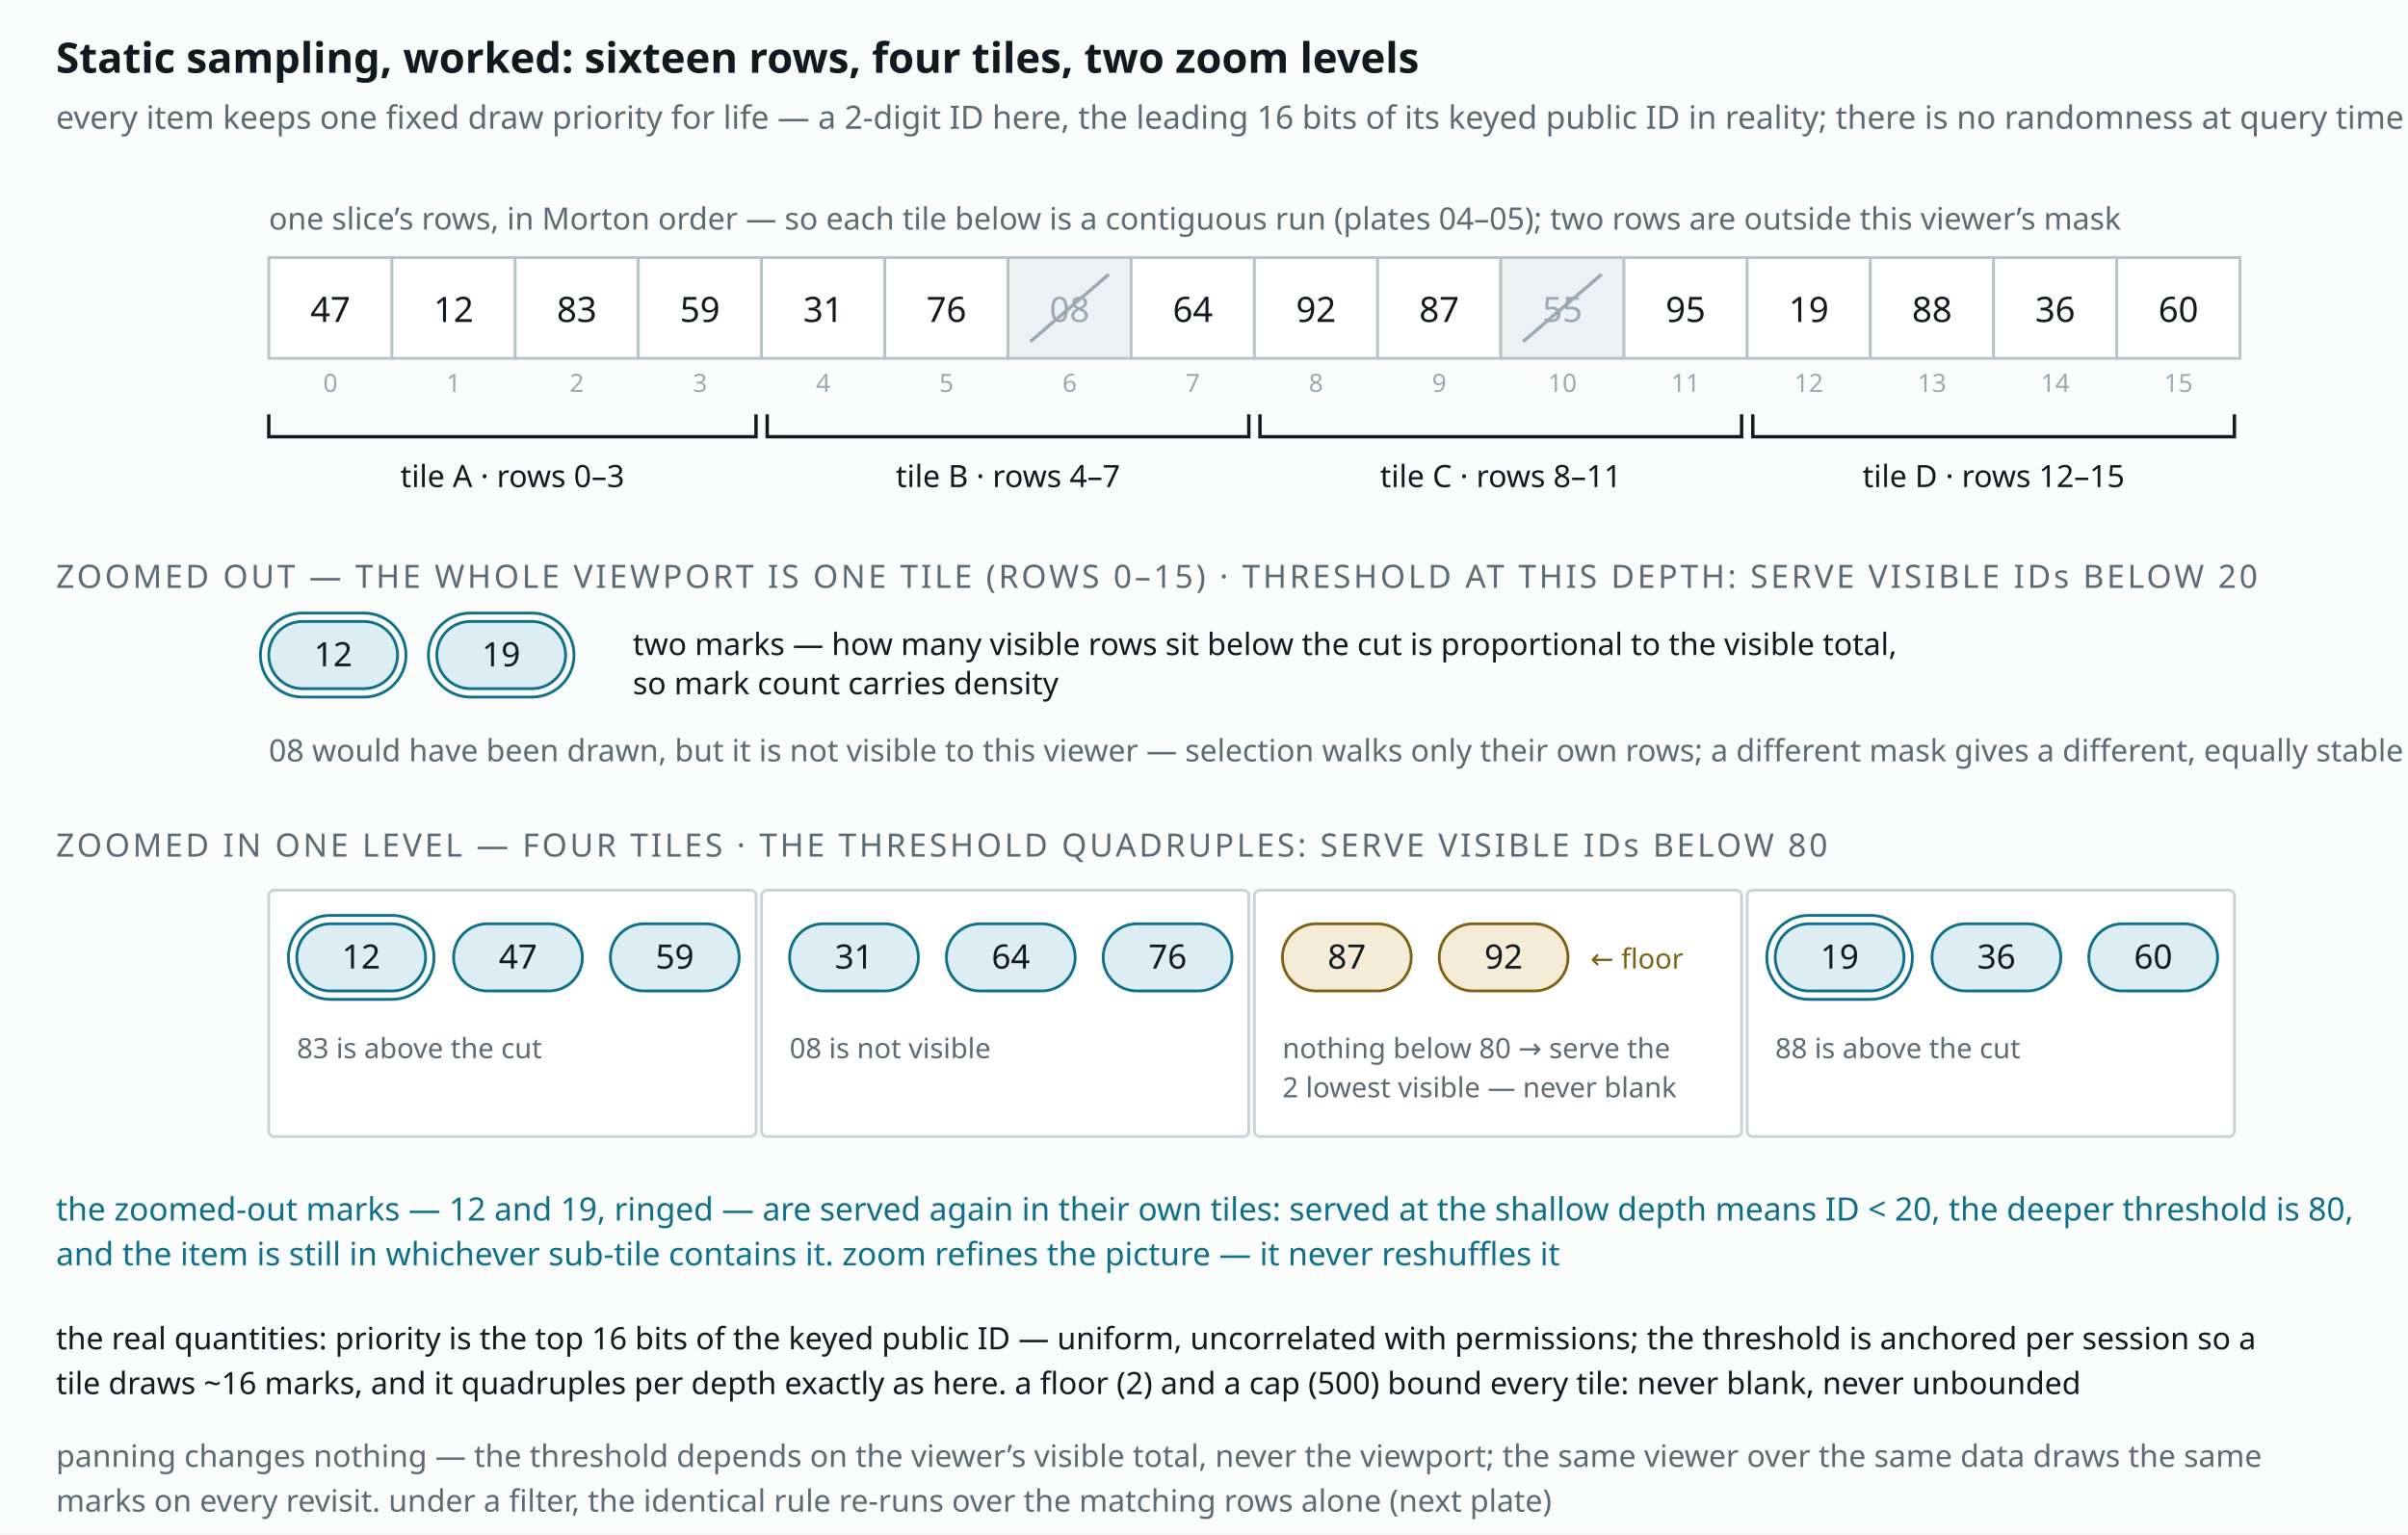
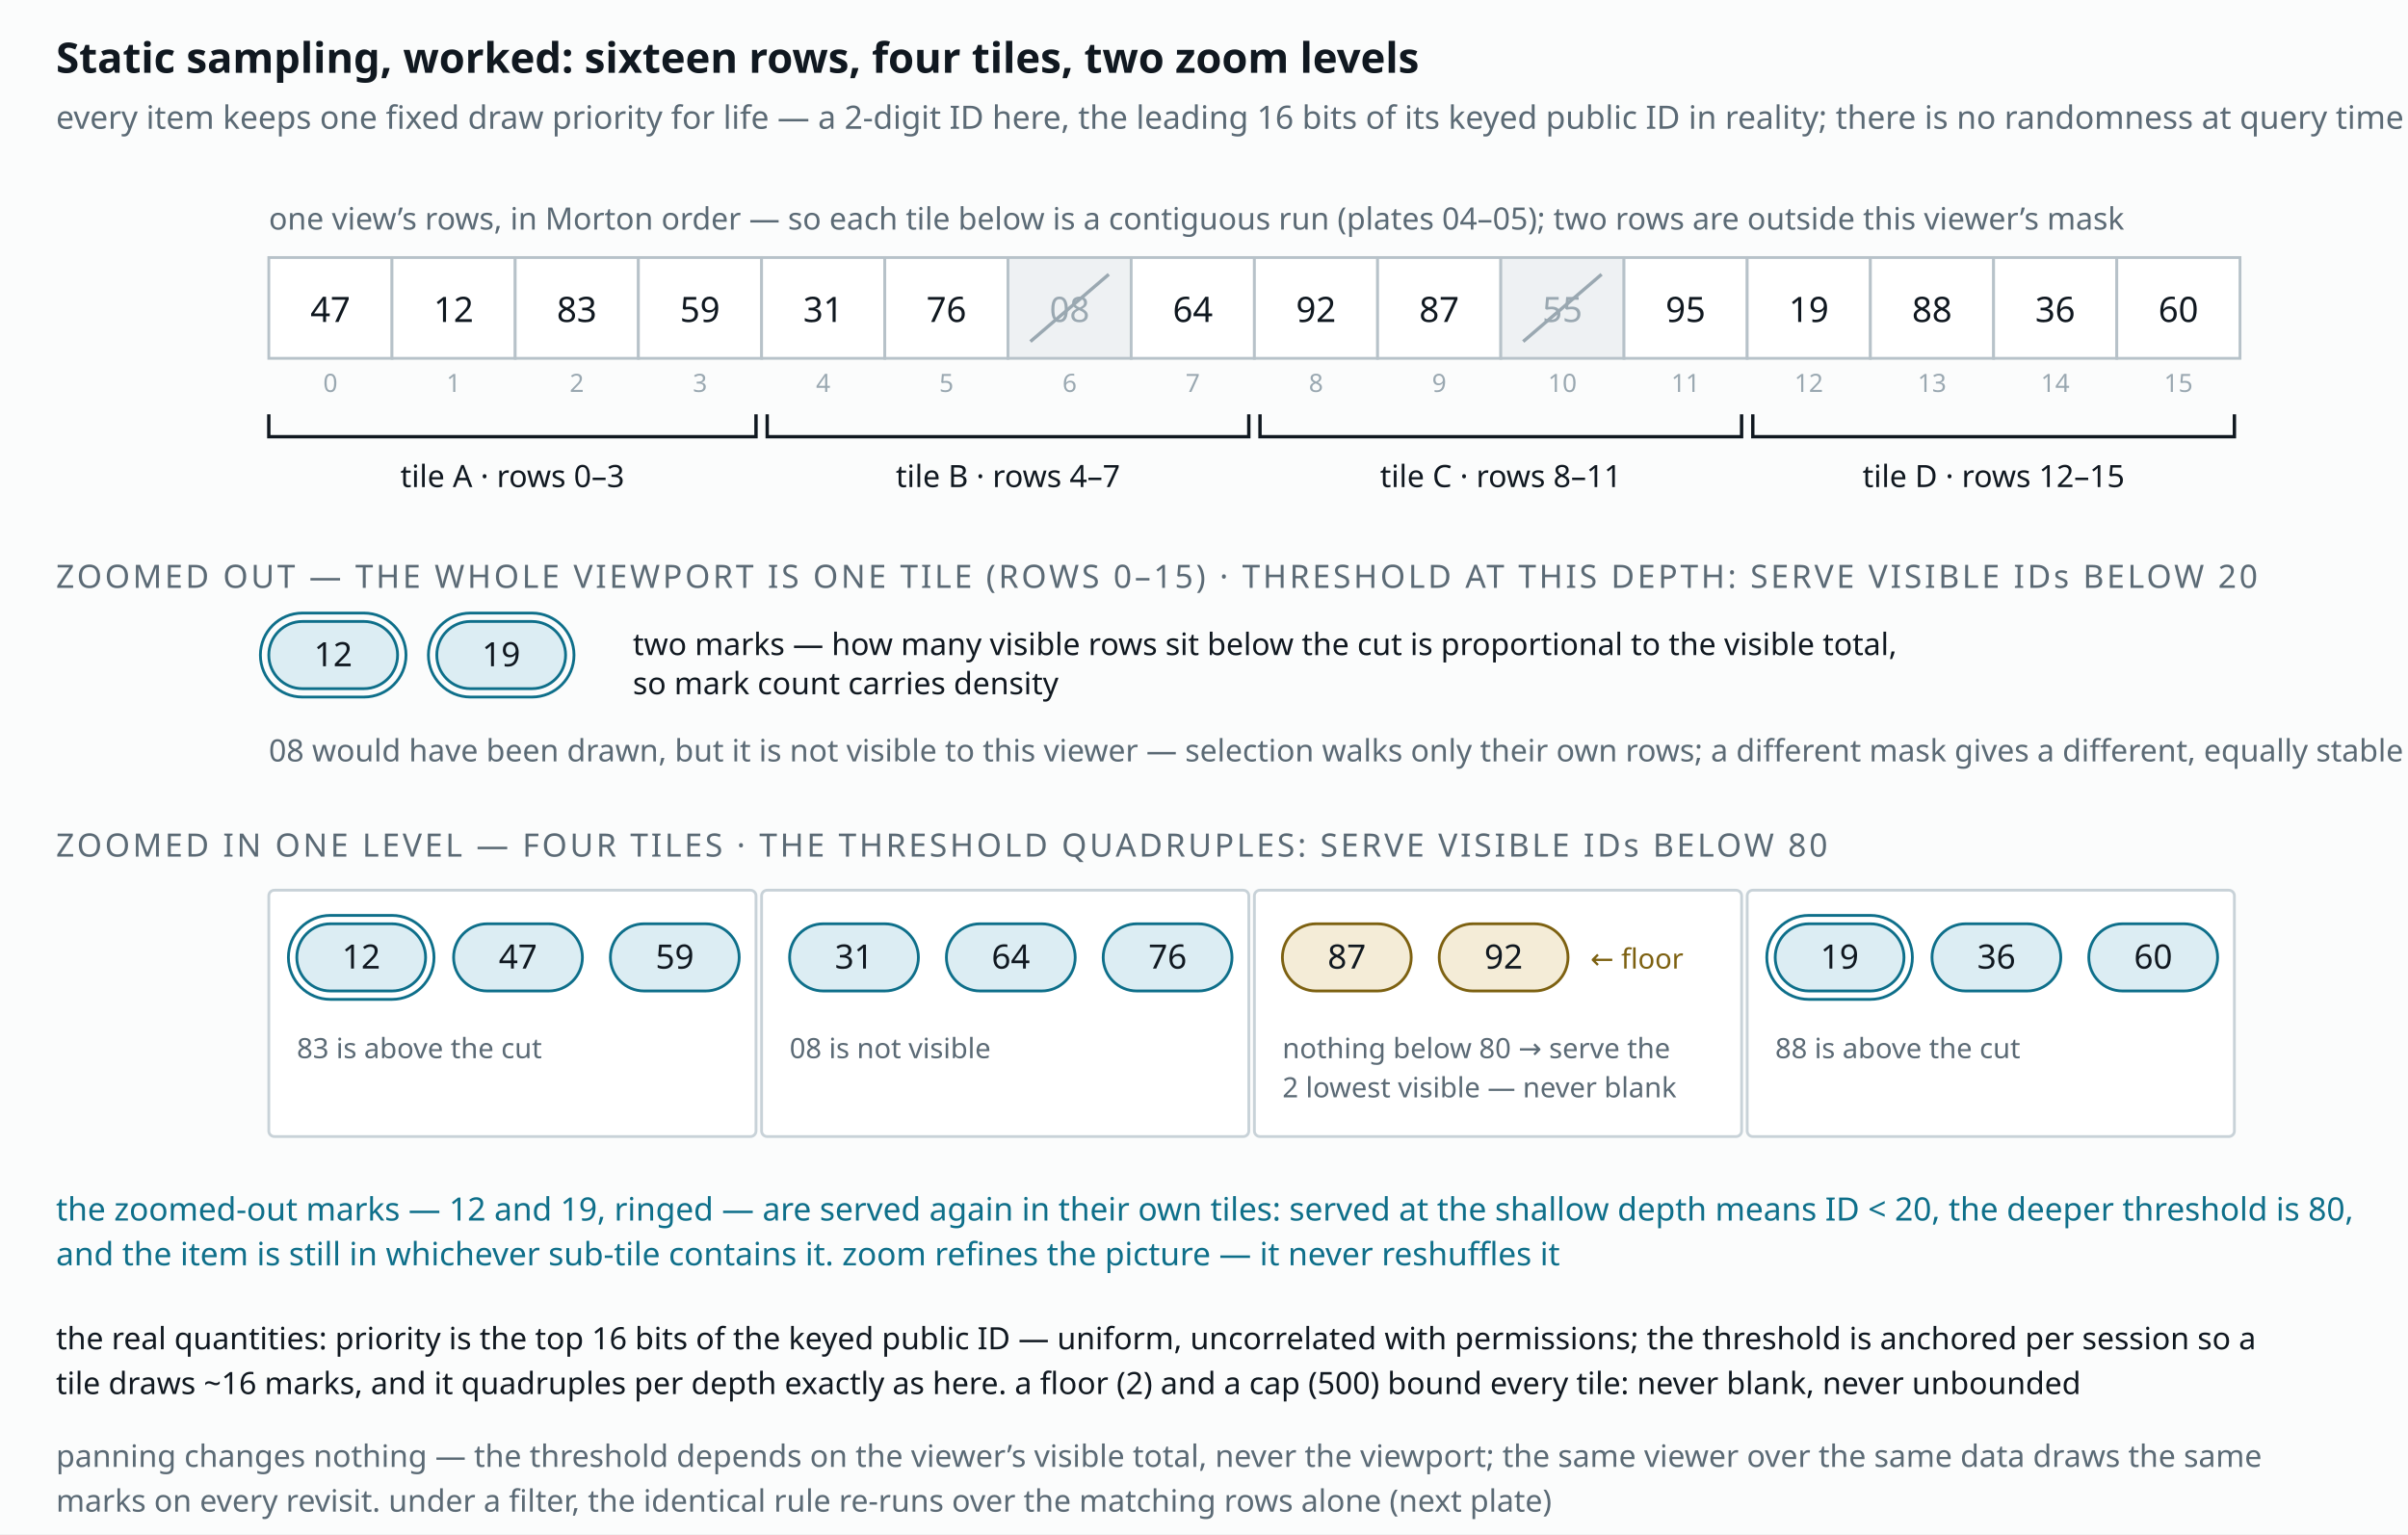
<svg xmlns="http://www.w3.org/2000/svg" viewBox="0 0 860 548" width="860" height="548" font-family="ui-sans-serif, system-ui, sans-serif">
  <rect x="0" y="0" width="860" height="548" fill="#fbfcfc" />
  <text x="20" y="26" font-size="15" font-weight="600" fill="#101820">Static sampling, worked: sixteen rows, four tiles, two zoom levels</text>
  <text x="20" y="46" font-size="11.5" fill="#5b6a75">every item keeps one fixed draw priority for life — a 2-digit ID here, the leading 16 bits of its keyed public ID in reality; there is no randomness at query time</text>
-   <text x="96" y="82" font-size="11" fill="#5b6a75">one slice’s rows, in Morton order — so each tile below is a contiguous run (plates 04–05); two rows are outside this viewer’s mask</text>
+   <text x="96" y="82" font-size="11" fill="#5b6a75">one view’s rows, in Morton order — so each tile below is a contiguous run (plates 04–05); two rows are outside this viewer’s mask</text>
  <g stroke="#b7c2c9">
    <rect x="96" y="92" width="44" height="36" fill="#ffffff" />
    <rect x="140" y="92" width="44" height="36" fill="#ffffff" />
    <rect x="184" y="92" width="44" height="36" fill="#ffffff" />
    <rect x="228" y="92" width="44" height="36" fill="#ffffff" />
    <rect x="272" y="92" width="44" height="36" fill="#ffffff" />
    <rect x="316" y="92" width="44" height="36" fill="#ffffff" />
    <rect x="360" y="92" width="44" height="36" fill="#eef1f3" />
    <rect x="404" y="92" width="44" height="36" fill="#ffffff" />
    <rect x="448" y="92" width="44" height="36" fill="#ffffff" />
    <rect x="492" y="92" width="44" height="36" fill="#ffffff" />
    <rect x="536" y="92" width="44" height="36" fill="#eef1f3" />
    <rect x="580" y="92" width="44" height="36" fill="#ffffff" />
    <rect x="624" y="92" width="44" height="36" fill="#ffffff" />
    <rect x="668" y="92" width="44" height="36" fill="#ffffff" />
    <rect x="712" y="92" width="44" height="36" fill="#ffffff" />
    <rect x="756" y="92" width="44" height="36" fill="#ffffff" />
  </g>
  <g font-size="12.5" fill="#101820" text-anchor="middle">
    <text x="118" y="115">47</text>
    <text x="162" y="115">12</text>
    <text x="206" y="115">83</text>
    <text x="250" y="115">59</text>
    <text x="294" y="115">31</text>
    <text x="338" y="115">76</text>
    <text x="426" y="115">64</text>
    <text x="470" y="115">92</text>
    <text x="514" y="115">87</text>
    <text x="602" y="115">95</text>
    <text x="646" y="115">19</text>
    <text x="690" y="115">88</text>
    <text x="734" y="115">36</text>
    <text x="778" y="115">60</text>
  </g>
  <g font-size="12.5" fill="#9aa8b1" text-anchor="middle">
    <text x="382" y="115">08</text>
    <text x="558" y="115">55</text>
  </g>
  <g stroke="#9aa8b1" stroke-width="1.2">
    <line x1="368" y1="122" x2="396" y2="98" />
    <line x1="544" y1="122" x2="572" y2="98" />
  </g>
  <g font-size="9" fill="#9aa8b1" text-anchor="middle">
    <text x="118" y="140">0</text>
    <text x="162" y="140">1</text>
    <text x="206" y="140">2</text>
    <text x="250" y="140">3</text>
    <text x="294" y="140">4</text>
    <text x="338" y="140">5</text>
    <text x="382" y="140">6</text>
    <text x="426" y="140">7</text>
    <text x="470" y="140">8</text>
    <text x="514" y="140">9</text>
    <text x="558" y="140">10</text>
    <text x="602" y="140">11</text>
    <text x="646" y="140">12</text>
    <text x="690" y="140">13</text>
    <text x="734" y="140">14</text>
    <text x="778" y="140">15</text>
  </g>
  <g fill="none" stroke="#101820" stroke-width="1.2">
    <path d="M96,148 L96,156 L270,156 L270,148" />
    <path d="M274,148 L274,156 L446,156 L446,148" />
    <path d="M450,148 L450,156 L622,156 L622,148" />
    <path d="M626,148 L626,156 L798,156 L798,148" />
  </g>
  <g font-size="11" fill="#101820" text-anchor="middle">
    <text x="183" y="174">tile A · rows 0–3</text>
    <text x="360" y="174">tile B · rows 4–7</text>
    <text x="536" y="174">tile C · rows 8–11</text>
    <text x="712" y="174">tile D · rows 12–15</text>
  </g>
  <text x="20" y="210" font-size="11.5" fill="#5b6a75" letter-spacing="1">ZOOMED OUT — THE WHOLE VIEWPORT IS ONE TILE (ROWS 0–15) · THRESHOLD AT THIS DEPTH: SERVE VISIBLE IDs BELOW 20</text>
  <g>
    <rect x="96" y="222" width="46" height="24" rx="12" fill="#dcedf3" stroke="#0e6f8a" />
    <rect x="93" y="219" width="52" height="30" rx="15" fill="none" stroke="#0e6f8a" />
    <rect x="156" y="222" width="46" height="24" rx="12" fill="#dcedf3" stroke="#0e6f8a" />
    <rect x="153" y="219" width="52" height="30" rx="15" fill="none" stroke="#0e6f8a" />
  </g>
  <g font-size="12" fill="#101820" text-anchor="middle">
    <text x="119" y="238">12</text>
    <text x="179" y="238">19</text>
  </g>
  <text x="226" y="234" font-size="11" fill="#101820">two marks — how many visible rows sit below the cut is proportional to the visible total,</text>
  <text x="226" y="248" font-size="11" fill="#101820">so mark count carries density</text>
  <text x="96" y="272" font-size="11" fill="#5b6a75">08 would have been drawn, but it is not visible to this viewer — selection walks only their own rows; a different mask gives a different, equally stable sample</text>
  <text x="20" y="306" font-size="11.5" fill="#5b6a75" letter-spacing="1">ZOOMED IN ONE LEVEL — FOUR TILES · THE THRESHOLD QUADRUPLES: SERVE VISIBLE IDs BELOW 80</text>
  <g stroke="#c8d2d8" fill="#ffffff">
    <rect x="96" y="318" width="174" height="88" rx="2" />
    <rect x="272" y="318" width="174" height="88" rx="2" />
    <rect x="448" y="318" width="174" height="88" rx="2" />
    <rect x="624" y="318" width="174" height="88" rx="2" />
  </g>
  <rect x="106" y="330" width="46" height="24" rx="12" fill="#dcedf3" stroke="#0e6f8a" />
  <rect x="103" y="327" width="52" height="30" rx="15" fill="none" stroke="#0e6f8a" />
  <rect x="162" y="330" width="46" height="24" rx="12" fill="#dcedf3" stroke="#0e6f8a" />
  <rect x="218" y="330" width="46" height="24" rx="12" fill="#dcedf3" stroke="#0e6f8a" />
  <g font-size="12" fill="#101820" text-anchor="middle">
    <text x="129" y="346">12</text>
    <text x="185" y="346">47</text>
    <text x="241" y="346">59</text>
  </g>
  <text x="106" y="378" font-size="10" fill="#5b6a75">83 is above the cut</text>
  <rect x="282" y="330" width="46" height="24" rx="12" fill="#dcedf3" stroke="#0e6f8a" />
  <rect x="338" y="330" width="46" height="24" rx="12" fill="#dcedf3" stroke="#0e6f8a" />
  <rect x="394" y="330" width="46" height="24" rx="12" fill="#dcedf3" stroke="#0e6f8a" />
  <g font-size="12" fill="#101820" text-anchor="middle">
    <text x="305" y="346">31</text>
    <text x="361" y="346">64</text>
    <text x="417" y="346">76</text>
  </g>
  <text x="282" y="378" font-size="10" fill="#5b6a75">08 is not visible</text>
  <rect x="458" y="330" width="46" height="24" rx="12" fill="#f4ecd7" stroke="#7d6111" />
  <rect x="514" y="330" width="46" height="24" rx="12" fill="#f4ecd7" stroke="#7d6111" />
  <g font-size="12" fill="#101820" text-anchor="middle">
    <text x="481" y="346">87</text>
    <text x="537" y="346">92</text>
  </g>
  <text x="568" y="346" font-size="10" fill="#7d6111">← floor</text>
  <text x="458" y="378" font-size="10" fill="#5b6a75">nothing below 80 → serve the</text>
  <text x="458" y="392" font-size="10" fill="#5b6a75">2 lowest visible — never blank</text>
  <rect x="634" y="330" width="46" height="24" rx="12" fill="#dcedf3" stroke="#0e6f8a" />
  <rect x="631" y="327" width="52" height="30" rx="15" fill="none" stroke="#0e6f8a" />
  <rect x="690" y="330" width="46" height="24" rx="12" fill="#dcedf3" stroke="#0e6f8a" />
  <rect x="746" y="330" width="46" height="24" rx="12" fill="#dcedf3" stroke="#0e6f8a" />
  <g font-size="12" fill="#101820" text-anchor="middle">
    <text x="657" y="346">19</text>
    <text x="713" y="346">36</text>
    <text x="769" y="346">60</text>
  </g>
  <text x="634" y="378" font-size="10" fill="#5b6a75">88 is above the cut</text>
  <text x="20" y="436" font-size="11.5" fill="#0e6f8a">the zoomed-out marks — 12 and 19, ringed — are served again in their own tiles: served at the shallow depth means ID &lt; 20, the deeper threshold is 80,</text>
  <text x="20" y="452" font-size="11.5" fill="#0e6f8a">and the item is still in whichever sub-tile contains it. zoom refines the picture — it never reshuffles it</text>
  <g font-size="11">
    <text x="20" y="482" fill="#101820">the real quantities: priority is the top 16 bits of the keyed public ID — uniform, uncorrelated with permissions; the threshold is anchored per session so a</text>
    <text x="20" y="498" fill="#101820">tile draws ~16 marks, and it quadruples per depth exactly as here. a floor (2) and a cap (500) bound every tile: never blank, never unbounded</text>
    <text x="20" y="524" fill="#5b6a75">panning changes nothing — the threshold depends on the viewer’s visible total, never the viewport; the same viewer over the same data draws the same</text>
    <text x="20" y="540" fill="#5b6a75">marks on every revisit. under a filter, the identical rule re-runs over the matching rows alone (next plate)</text>
  </g>
</svg>
